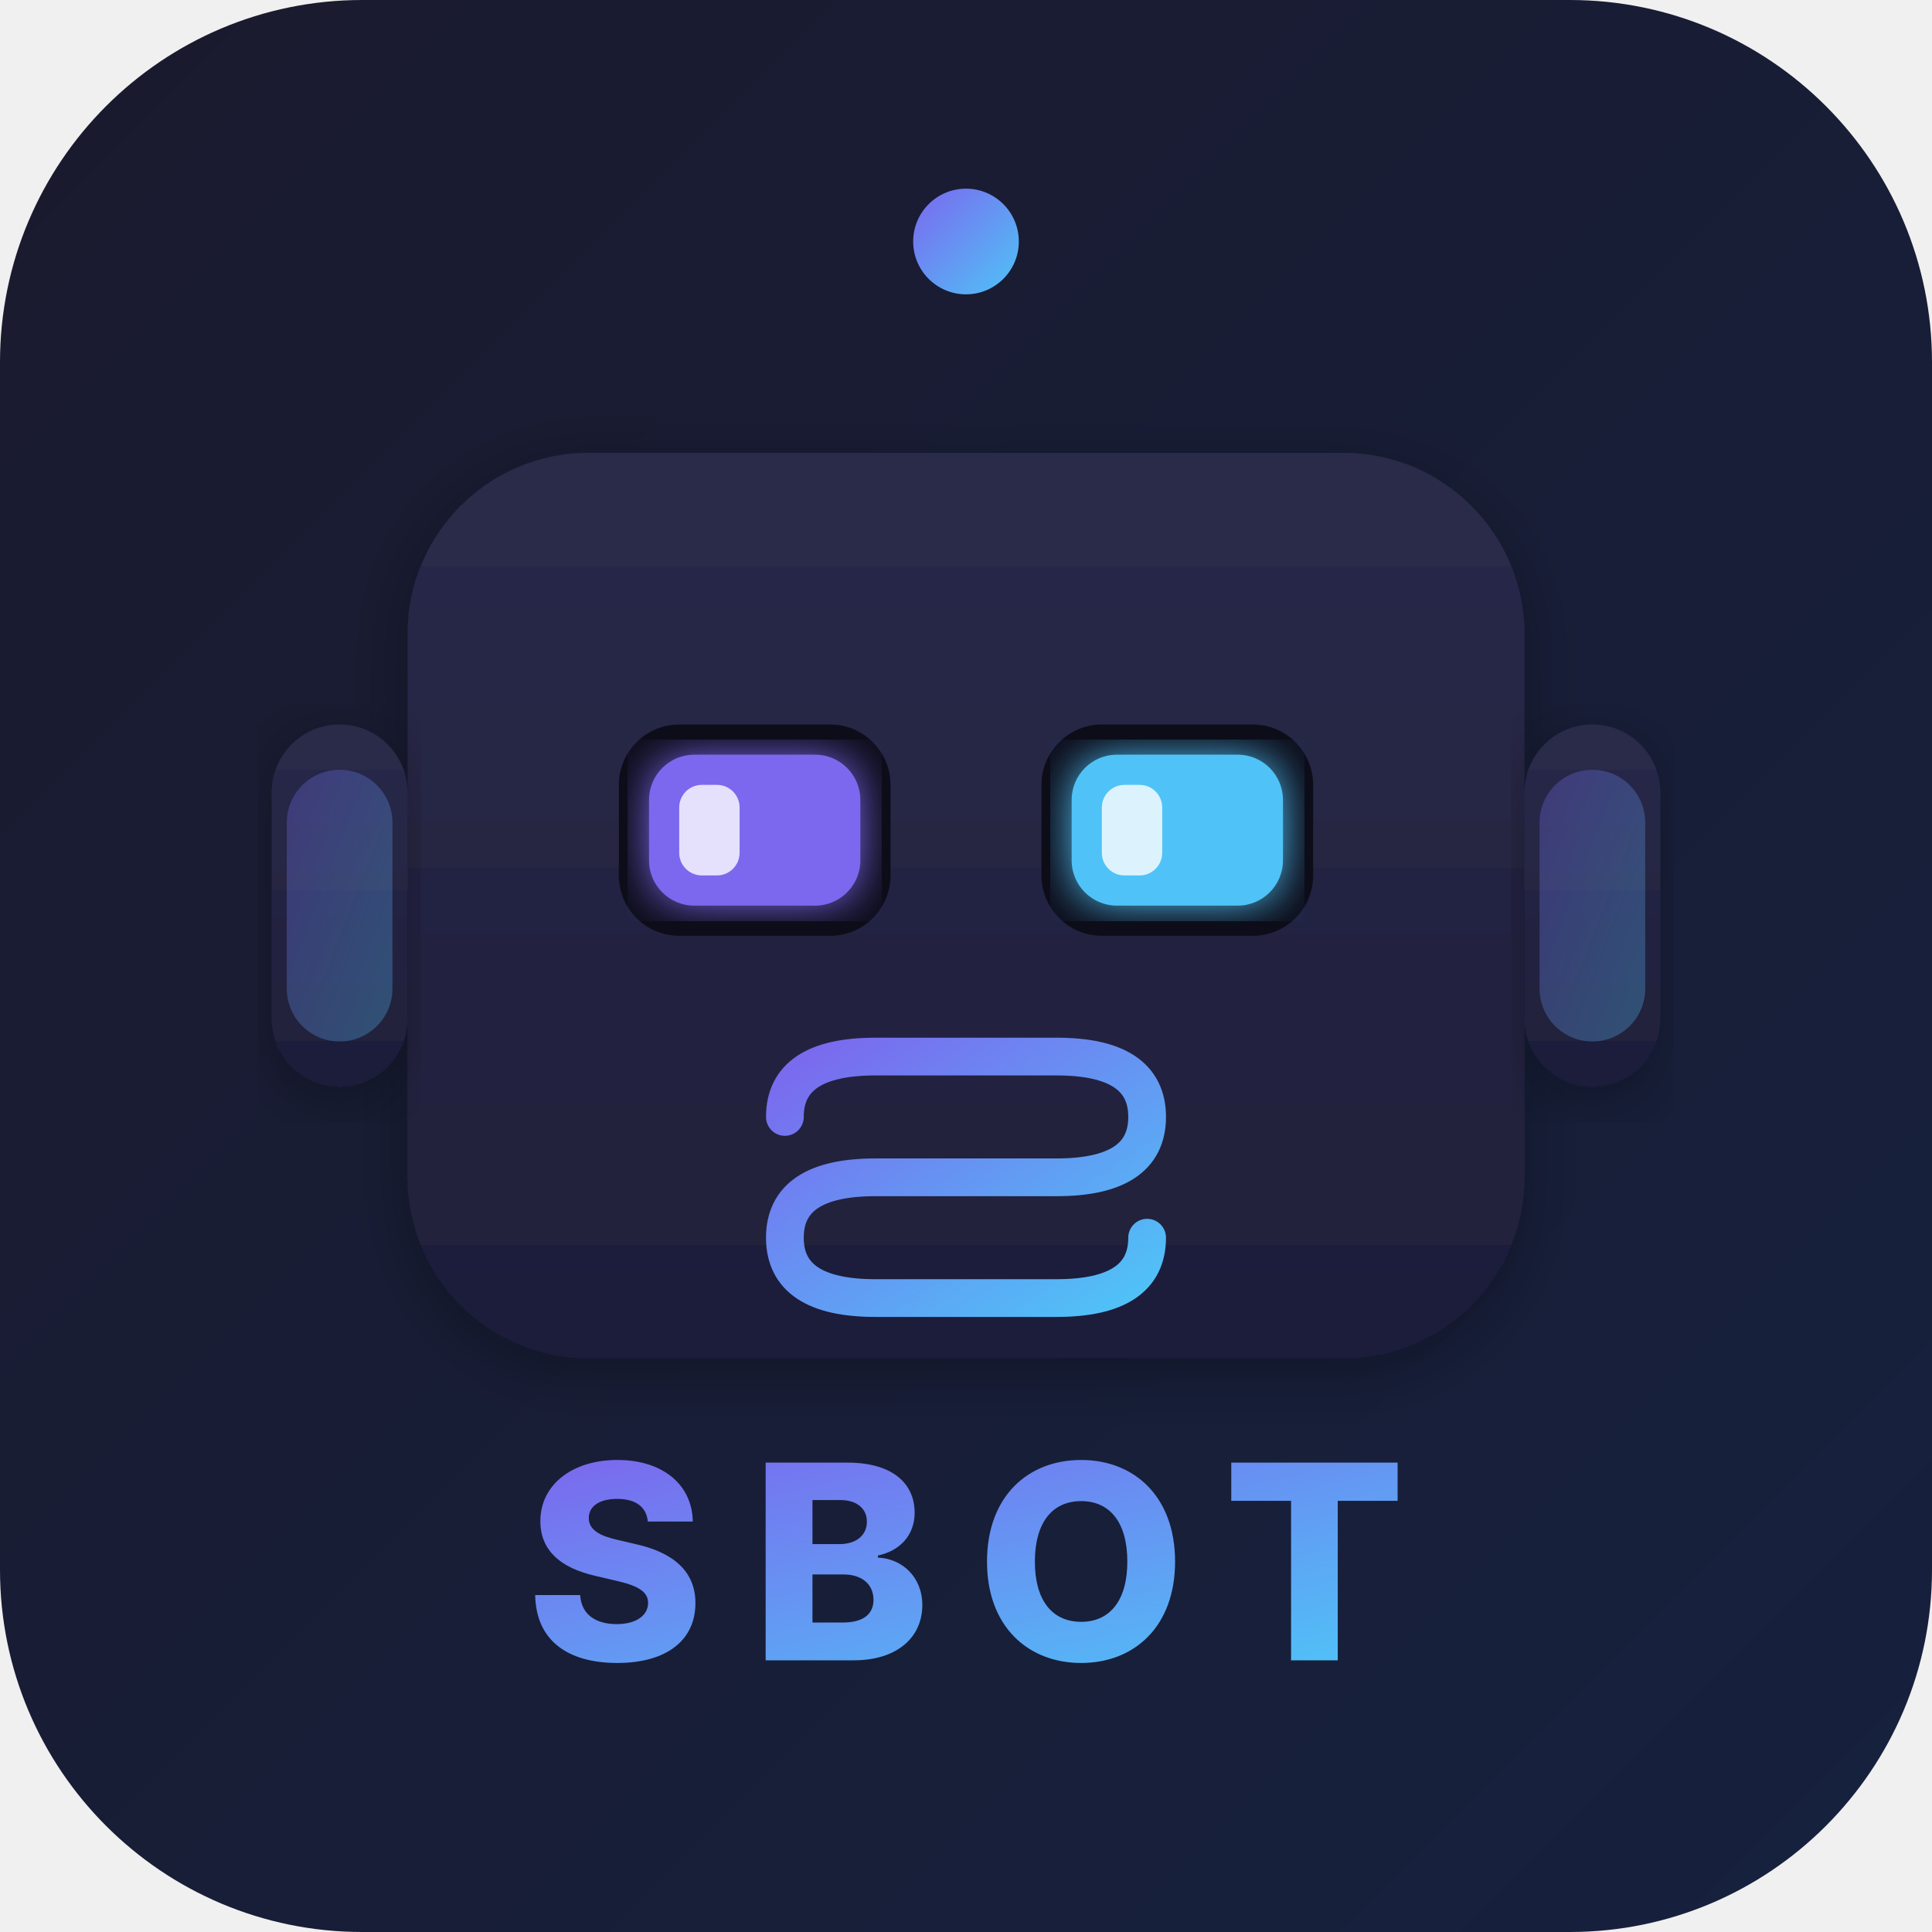
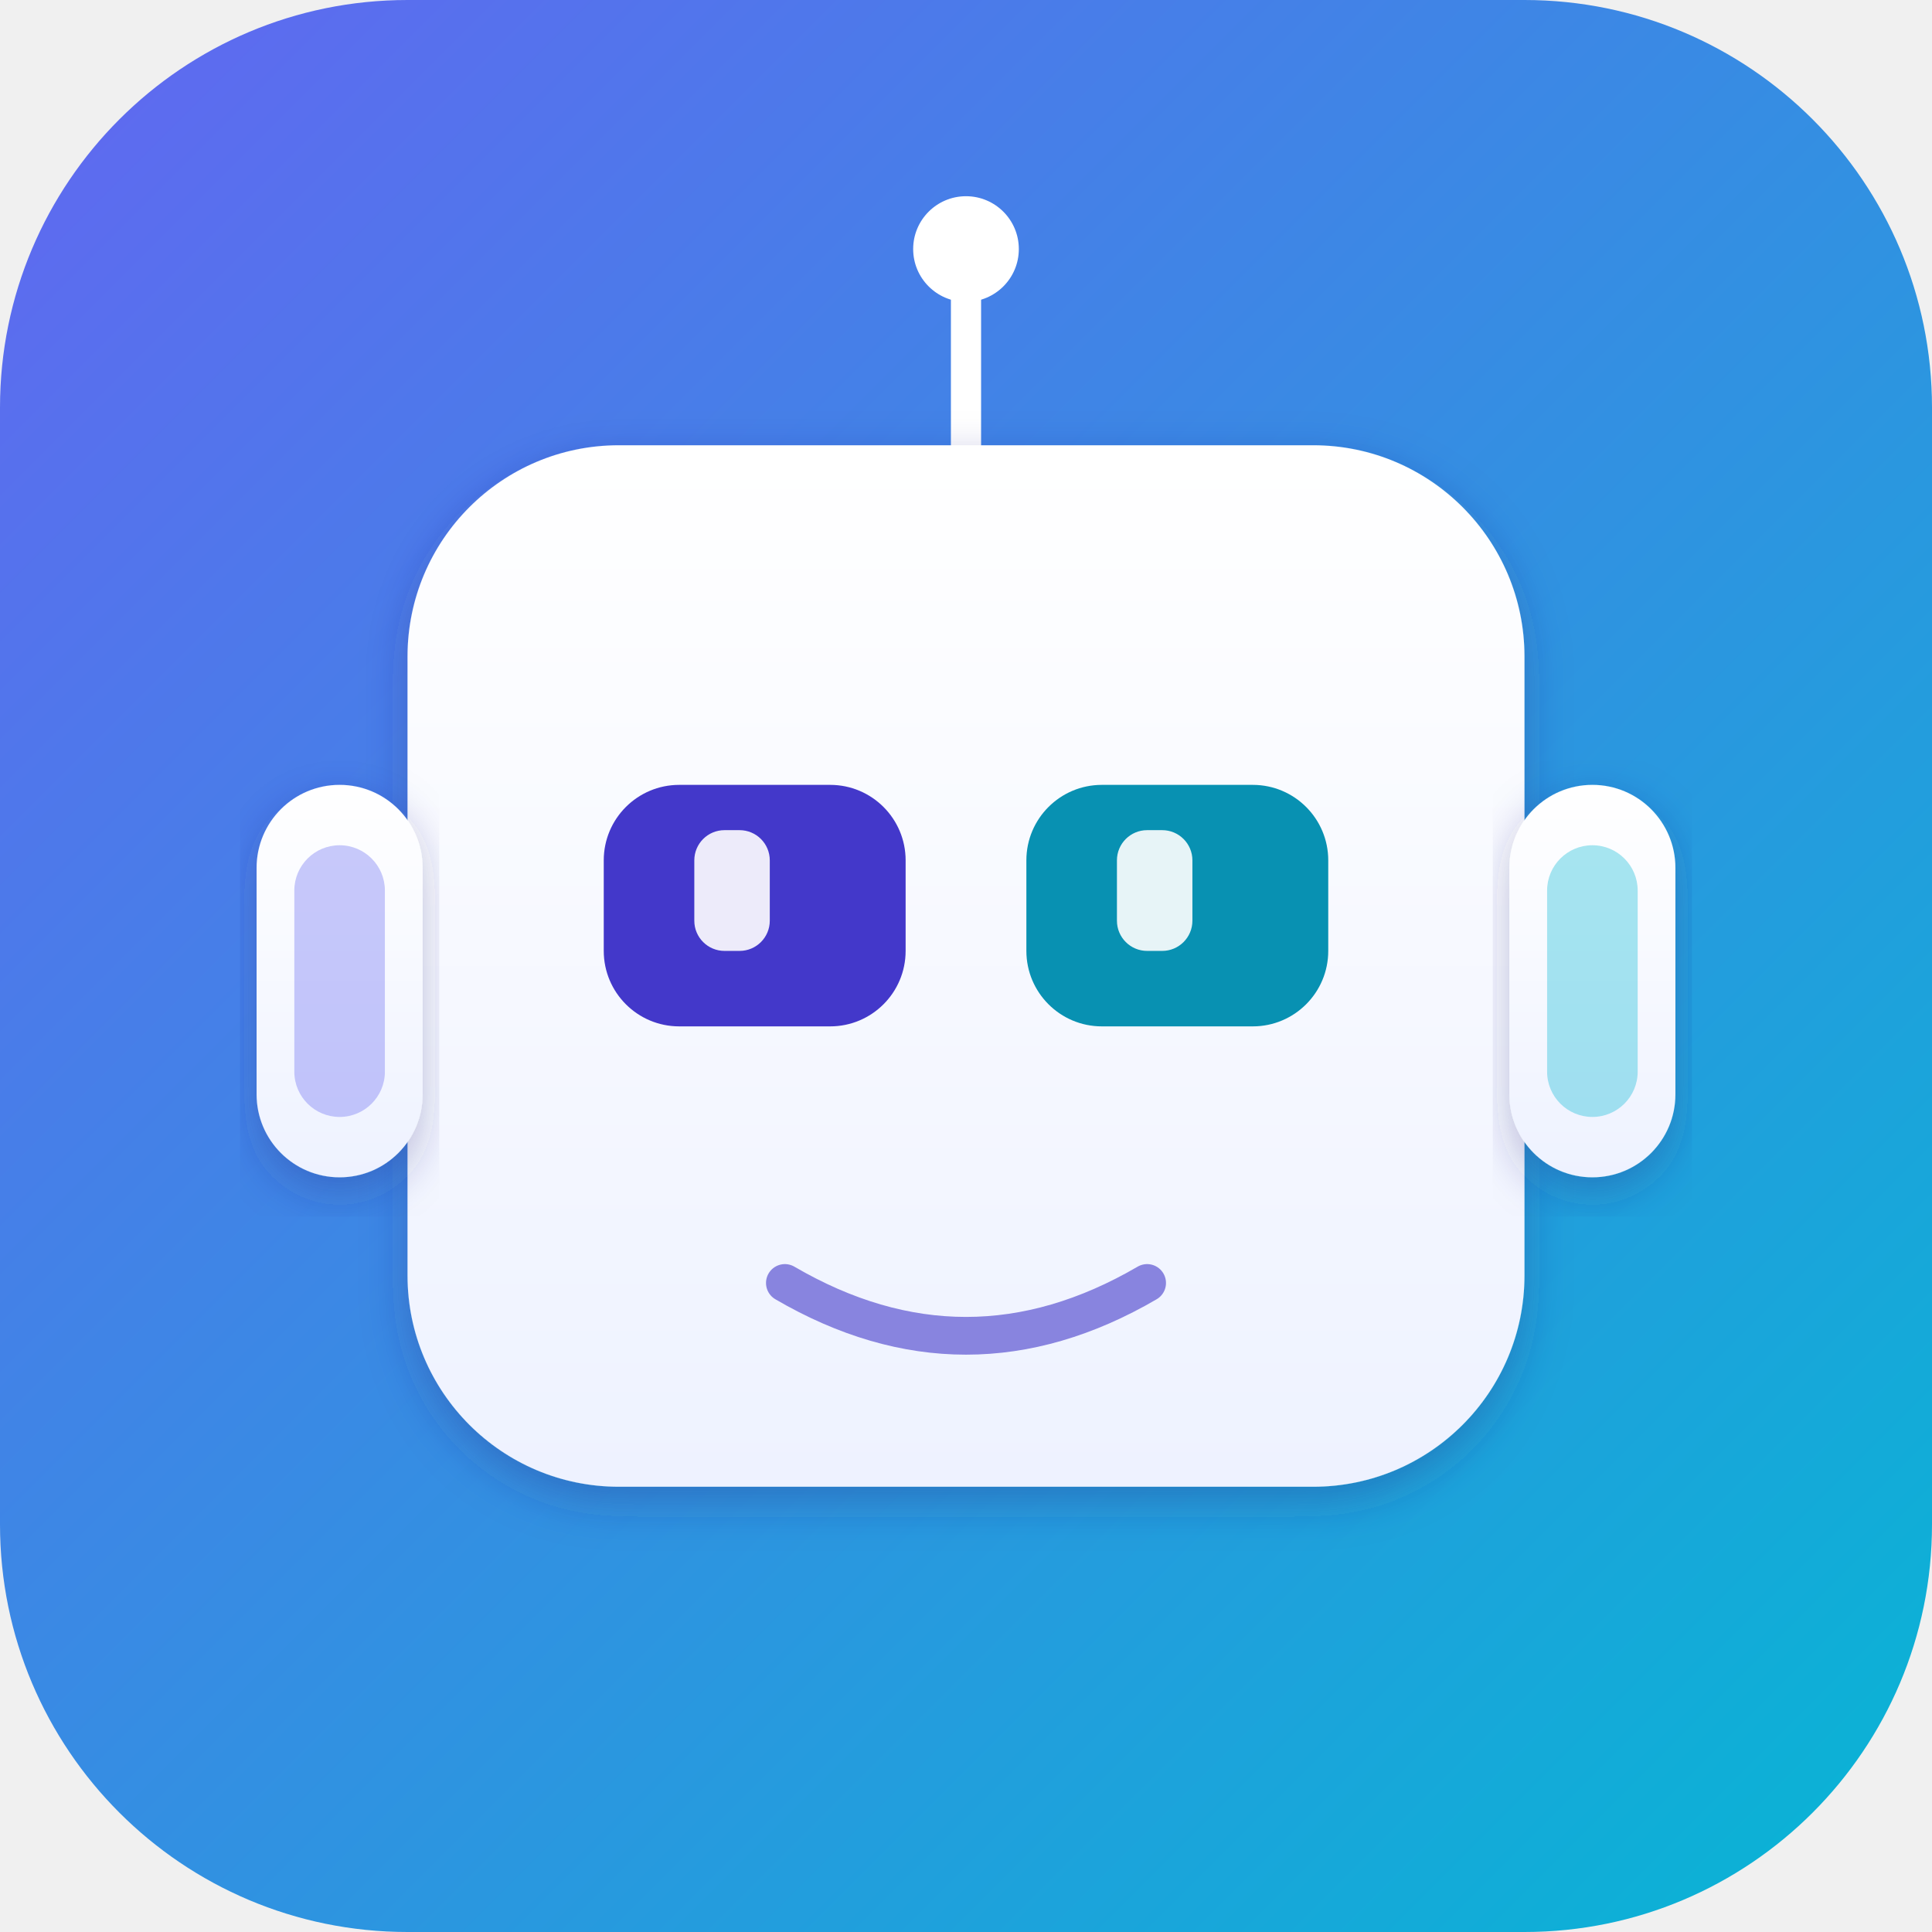
<svg xmlns="http://www.w3.org/2000/svg" viewBox="0 0 512 512">
  <defs>
    <linearGradient id="bg" x1="0%" y1="0%" x2="100%" y2="100%">
-       <stop offset="0%" stop-color="#1a1a2e" />
-       <stop offset="100%" stop-color="#16213e" />
-     </linearGradient>
-     <linearGradient id="glow" x1="0%" y1="0%" x2="100%" y2="100%">
-       <stop offset="0%" stop-color="#7b68ee" />
-       <stop offset="100%" stop-color="#4fc3f7" />
+       <stop offset="0%" stop-color="#6366f1" />
+       <stop offset="100%" stop-color="#06b6d4" />
    </linearGradient>
    <linearGradient id="face" x1="0%" y1="0%" x2="0%" y2="100%">
-       <stop offset="0%" stop-color="#2a2a4a" />
-       <stop offset="100%" stop-color="#1e1e3a" />
+       <stop offset="0%" stop-color="#ffffff" />
+       <stop offset="100%" stop-color="#eef2ff" />
    </linearGradient>
-     <filter id="eyeGlow">
-       <feGaussianBlur stdDeviation="6" result="blur" />
-       <feMerge>
-         <feMergeNode in="blur" />
-         <feMergeNode in="SourceGraphic" />
-       </feMerge>
-     </filter>
    <filter id="shadow">
-       <feDropShadow dx="0" dy="4" stdDeviation="8" flood-color="#000" flood-opacity="0.3" />
+       <feDropShadow dx="0" dy="4" stdDeviation="6" flood-color="#312e81" flood-opacity="0.3" />
    </filter>
  </defs>
-   <rect width="512" height="512" rx="96" fill="url(#bg)" />
-   <line x1="256" y1="72" x2="256" y2="120" stroke="url(#glow)" stroke-width="8" stroke-linecap="round" />
-   <circle cx="256" cy="64" r="14" fill="url(#glow)" />
-   <rect x="108" y="120" width="296" height="240" rx="48" fill="url(#face)" filter="url(#shadow)" />
-   <rect x="72" y="192" width="36" height="96" rx="18" fill="url(#face)" filter="url(#shadow)" />
-   <rect x="76" y="204" width="28" height="72" rx="14" fill="url(#glow)" opacity="0.3" />
-   <rect x="404" y="192" width="36" height="96" rx="18" fill="url(#face)" filter="url(#shadow)" />
-   <rect x="408" y="204" width="28" height="72" rx="14" fill="url(#glow)" opacity="0.3" />
-   <rect x="164" y="192" width="72" height="56" rx="16" fill="#0d0d1a" />
-   <rect x="172" y="200" width="56" height="40" rx="12" fill="#7b68ee" filter="url(#eyeGlow)" />
-   <rect x="180" y="208" width="16" height="24" rx="6" fill="#fff" opacity="0.8" />
-   <rect x="276" y="192" width="72" height="56" rx="16" fill="#0d0d1a" />
-   <rect x="284" y="200" width="56" height="40" rx="12" fill="#4fc3f7" filter="url(#eyeGlow)" />
-   <rect x="292" y="208" width="16" height="24" rx="6" fill="#fff" opacity="0.8" />
-   <path d="M208 296 Q208 280, 232 280 L280 280 Q304 280, 304 296 Q304 312, 280 312 L232 312 Q208 312, 208 328 Q208 344, 232 344 L280 344 Q304 344, 304 328" fill="none" stroke="url(#glow)" stroke-width="10" stroke-linecap="round" />
-   <text x="256" y="440" font-family="'SF Pro Display', 'Segoe UI', system-ui, -apple-system, sans-serif" font-size="72" font-weight="800" letter-spacing="12" fill="url(#glow)" text-anchor="middle">SBOT</text>
+   <rect width="512" height="512" rx="108" fill="url(#bg)" />
+   <line x1="256" y1="76" x2="256" y2="118" stroke="#fff" stroke-width="8" stroke-linecap="round" />
+   <circle cx="256" cy="66" r="14" fill="#fff" />
+   <rect x="108" y="118" width="296" height="276" rx="56" fill="url(#face)" filter="url(#shadow)" />
+   <rect x="68" y="208" width="44" height="104" rx="22" fill="url(#face)" filter="url(#shadow)" />
+   <rect x="78" y="224" width="24" height="72" rx="12" fill="#6366f1" opacity="0.35" />
+   <rect x="400" y="208" width="44" height="104" rx="22" fill="url(#face)" filter="url(#shadow)" />
+   <rect x="410" y="224" width="24" height="72" rx="12" fill="#06b6d4" opacity="0.35" />
+   <rect x="160" y="208" width="80" height="64" rx="20" fill="#4338ca" />
+   <rect x="184" y="220" width="20" height="32" rx="8" fill="#fff" opacity="0.9" />
+   <rect x="272" y="208" width="80" height="64" rx="20" fill="#0891b2" />
+   <rect x="296" y="220" width="20" height="32" rx="8" fill="#fff" opacity="0.9" />
+   <path d="M208 340 Q256 368, 304 340" fill="none" stroke="#4338ca" stroke-width="10" stroke-linecap="round" opacity="0.6" />
</svg>
